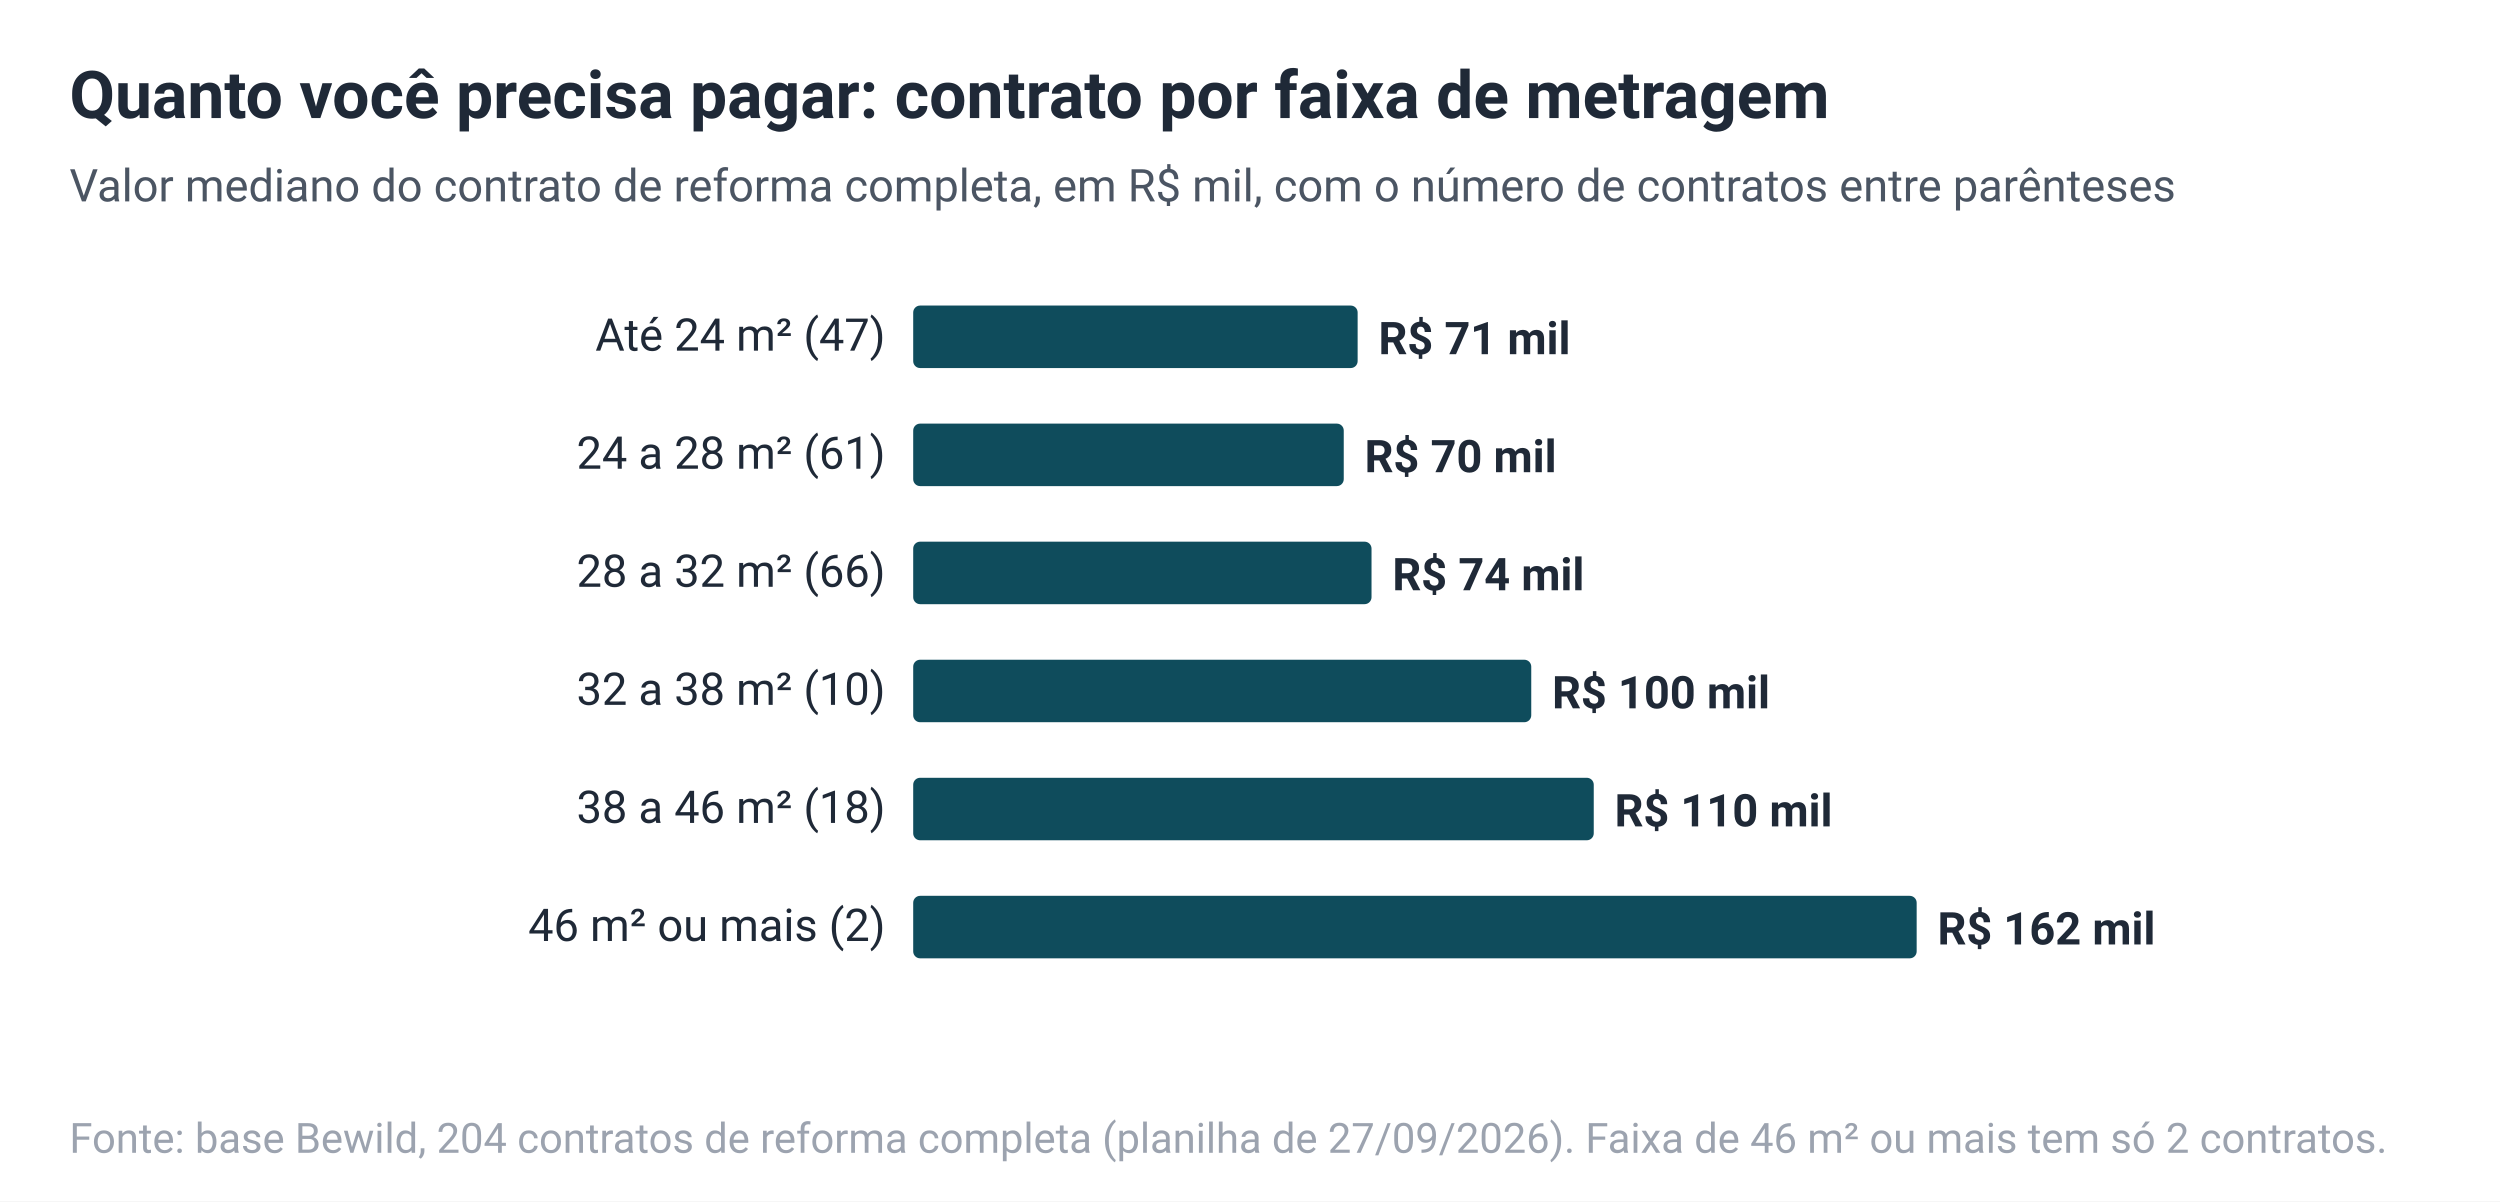
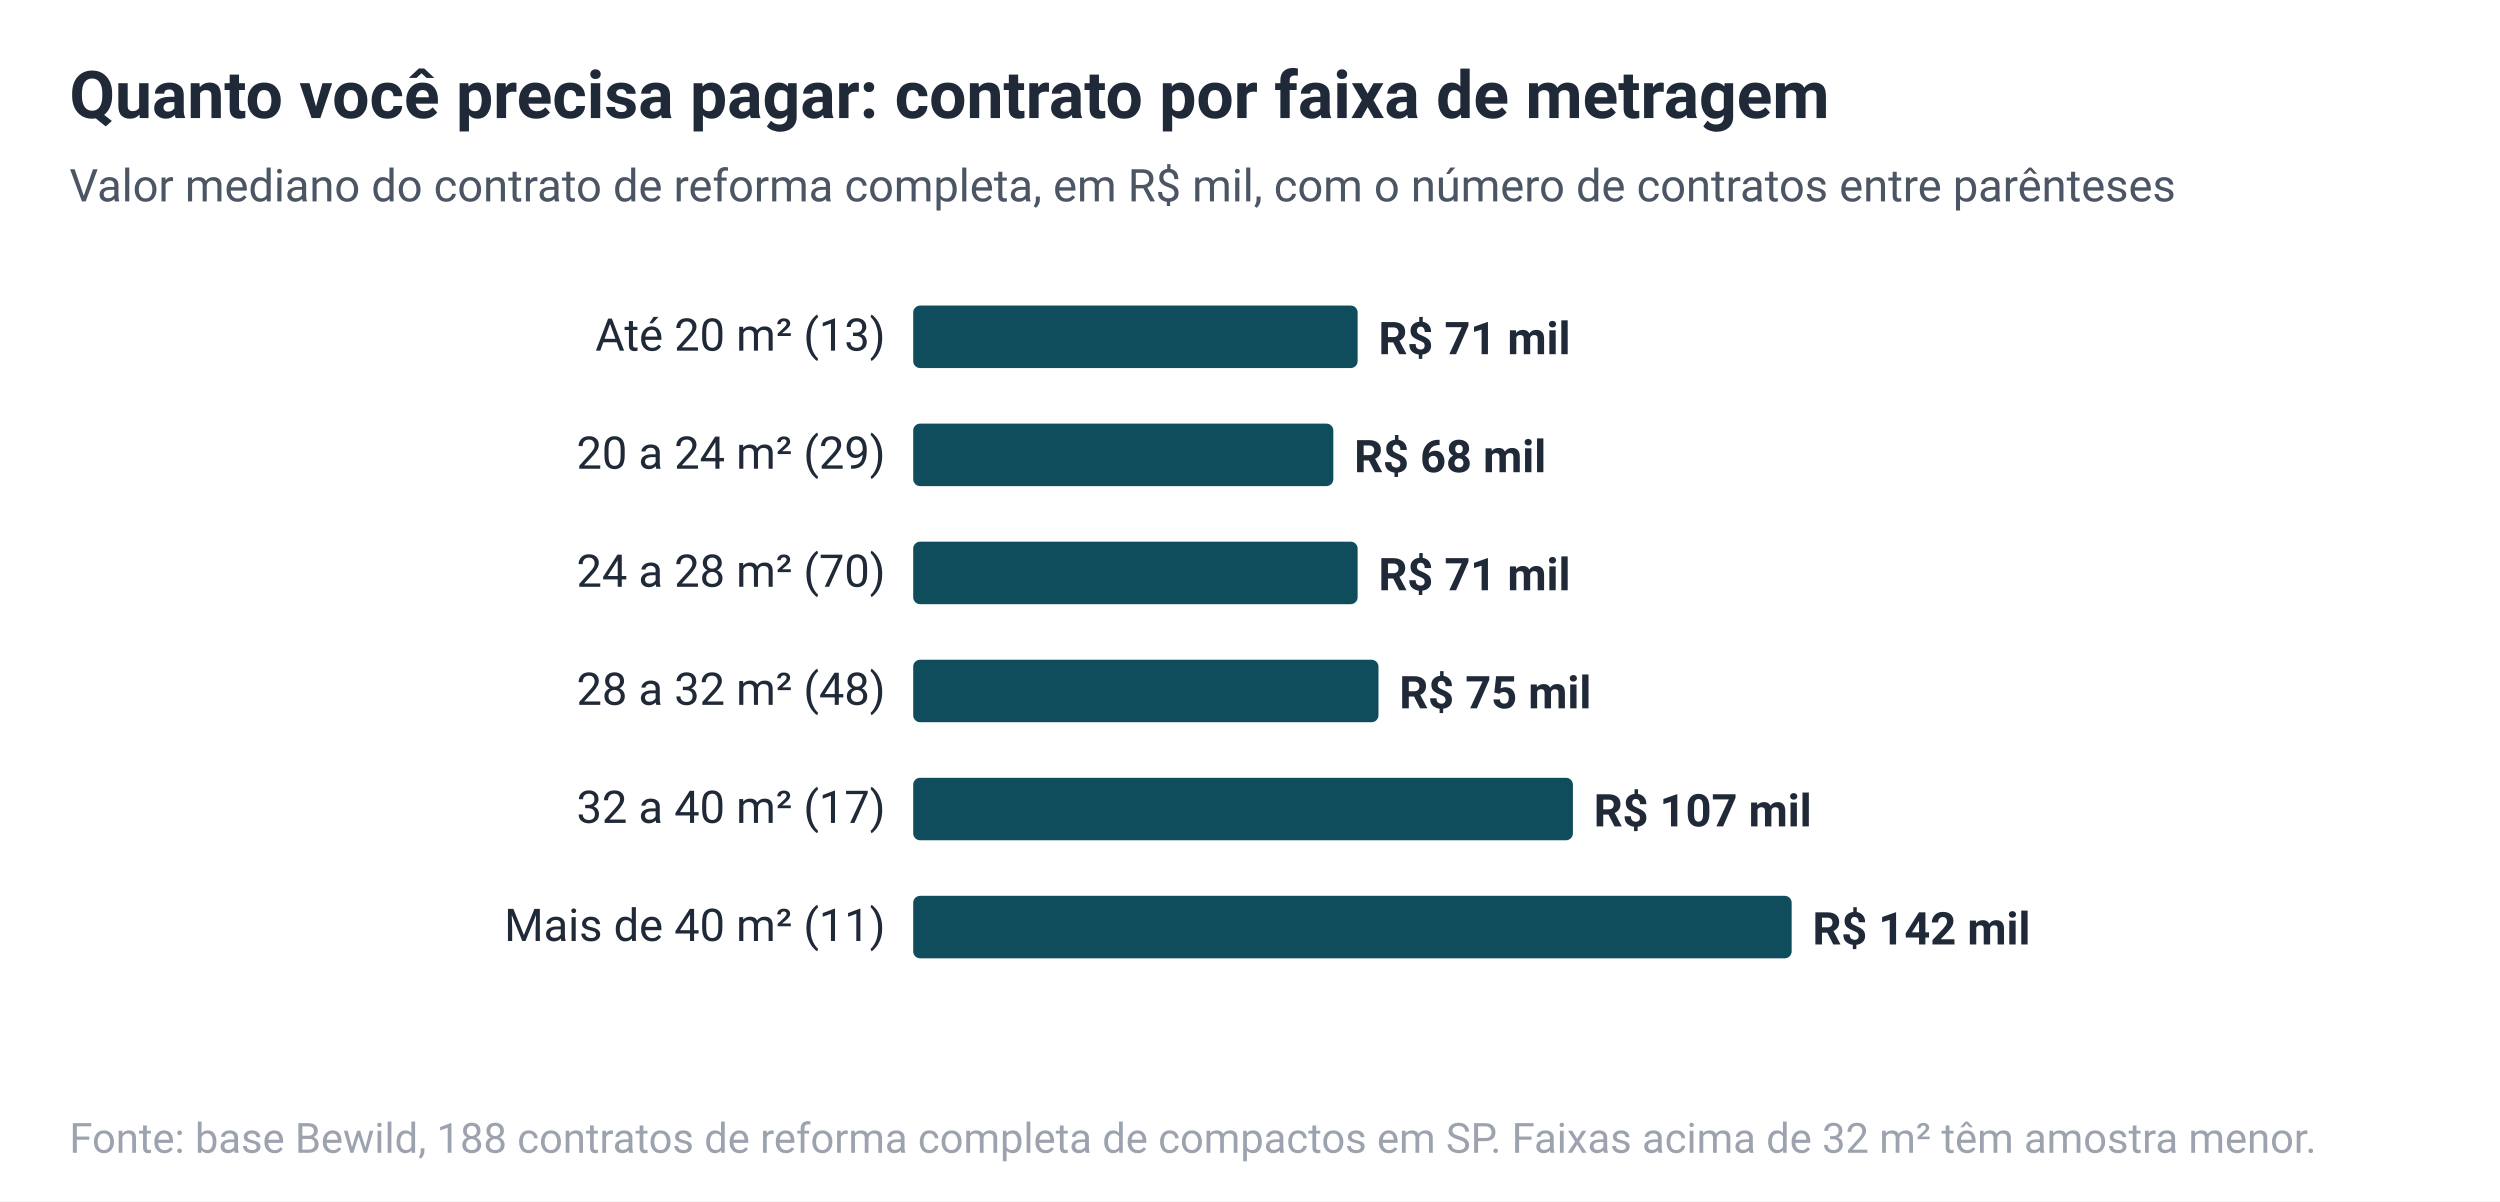
<svg xmlns="http://www.w3.org/2000/svg" width="720" height="346" viewBox="0 0 720 346" role="img" font-family="system-ui,-apple-system,Segoe UI,Roboto,Arial,sans-serif">
  <rect width="720" height="346" fill="#FFFFFF" />
  <text x="20" y="34" font-size="19" font-weight="700" fill="#1F2937">Quanto você precisa pagar: contrato por faixa de metragem</text>
  <text x="20" y="58" font-size="13" fill="#4B5563">Valor mediano do contrato de reforma completa, em R$ mil, com o número de contratos entre parênteses</text>
-   <text x="255" y="101" font-size="13" text-anchor="end" fill="#1F2937">Até 24 m² (47)</text>
+   <text x="255" y="101" font-size="13" text-anchor="end" fill="#1F2937">Até 20 m² (13)</text>
  <rect x="263" y="88" width="128" height="18" rx="2" fill="#0F4C5C" />
  <text x="397" y="102" font-size="13" font-weight="600" fill="#1F2937">R$ 71 mil</text>
-   <text x="255" y="135" font-size="13" text-anchor="end" fill="#1F2937">24 a 28 m² (61)</text>
-   <rect x="263" y="122" width="124" height="18" rx="2" fill="#0F4C5C" />
-   <text x="393" y="136" font-size="13" font-weight="600" fill="#1F2937">R$ 70 mil</text>
-   <text x="255" y="169" font-size="13" text-anchor="end" fill="#1F2937">28 a 32 m² (66)</text>
-   <rect x="263" y="156" width="132" height="18" rx="2" fill="#0F4C5C" />
-   <text x="401" y="170" font-size="13" font-weight="600" fill="#1F2937">R$ 74 mil</text>
-   <text x="255" y="203" font-size="13" text-anchor="end" fill="#1F2937">32 a 38 m² (10)</text>
-   <rect x="263" y="190" width="178" height="18" rx="2" fill="#0F4C5C" />
-   <text x="447" y="204" font-size="13" font-weight="600" fill="#1F2937">R$ 100 mil</text>
-   <text x="255" y="237" font-size="13" text-anchor="end" fill="#1F2937">38 a 46 m² (18)</text>
-   <rect x="263" y="224" width="196" height="18" rx="2" fill="#0F4C5C" />
-   <text x="465" y="238" font-size="13" font-weight="600" fill="#1F2937">R$ 110 mil</text>
-   <text x="255" y="271" font-size="13" text-anchor="end" fill="#1F2937">46 m² ou mais (2)</text>
-   <rect x="263" y="258" width="289" height="18" rx="2" fill="#0F4C5C" />
-   <text x="558" y="272" font-size="13" font-weight="600" fill="#1F2937">R$ 162 mil</text>
-   <text x="20" y="332" font-size="12" fill="#9CA3AF">Fonte: base Bewild, 204 contratos de reforma completa (planilha de 27/09/2026). Faixa de 46 m² ou mais tem só 2 contratos.</text>
+   <text x="255" y="135" font-size="13" text-anchor="end" fill="#1F2937">20 a 24 m² (29)</text>
+   <rect x="263" y="122" width="121" height="18" rx="2" fill="#0F4C5C" />
+   <text x="390" y="136" font-size="13" font-weight="600" fill="#1F2937">R$ 68 mil</text>
+   <text x="255" y="169" font-size="13" text-anchor="end" fill="#1F2937">24 a 28 m² (70)</text>
+   <rect x="263" y="156" width="128" height="18" rx="2" fill="#0F4C5C" />
+   <text x="397" y="170" font-size="13" font-weight="600" fill="#1F2937">R$ 71 mil</text>
+   <text x="255" y="203" font-size="13" text-anchor="end" fill="#1F2937">28 a 32 m² (48)</text>
+   <rect x="263" y="190" width="134" height="18" rx="2" fill="#0F4C5C" />
+   <text x="403" y="204" font-size="13" font-weight="600" fill="#1F2937">R$ 75 mil</text>
+   <text x="255" y="237" font-size="13" text-anchor="end" fill="#1F2937">32 a 40 m² (17)</text>
+   <rect x="263" y="224" width="190" height="18" rx="2" fill="#0F4C5C" />
+   <text x="459" y="238" font-size="13" font-weight="600" fill="#1F2937">R$ 107 mil</text>
+   <text x="255" y="271" font-size="13" text-anchor="end" fill="#1F2937">Mais de 40 m² (11)</text>
+   <rect x="263" y="258" width="253" height="18" rx="2" fill="#0F4C5C" />
+   <text x="522" y="272" font-size="13" font-weight="600" fill="#1F2937">R$ 142 mil</text>
+   <text x="20" y="332" font-size="12" fill="#9CA3AF">Fonte: base Bewild, 188 contratos de reforma completa de compactos em SP. Faixas acima de 32 m² têm amostra menor.</text>
</svg>
